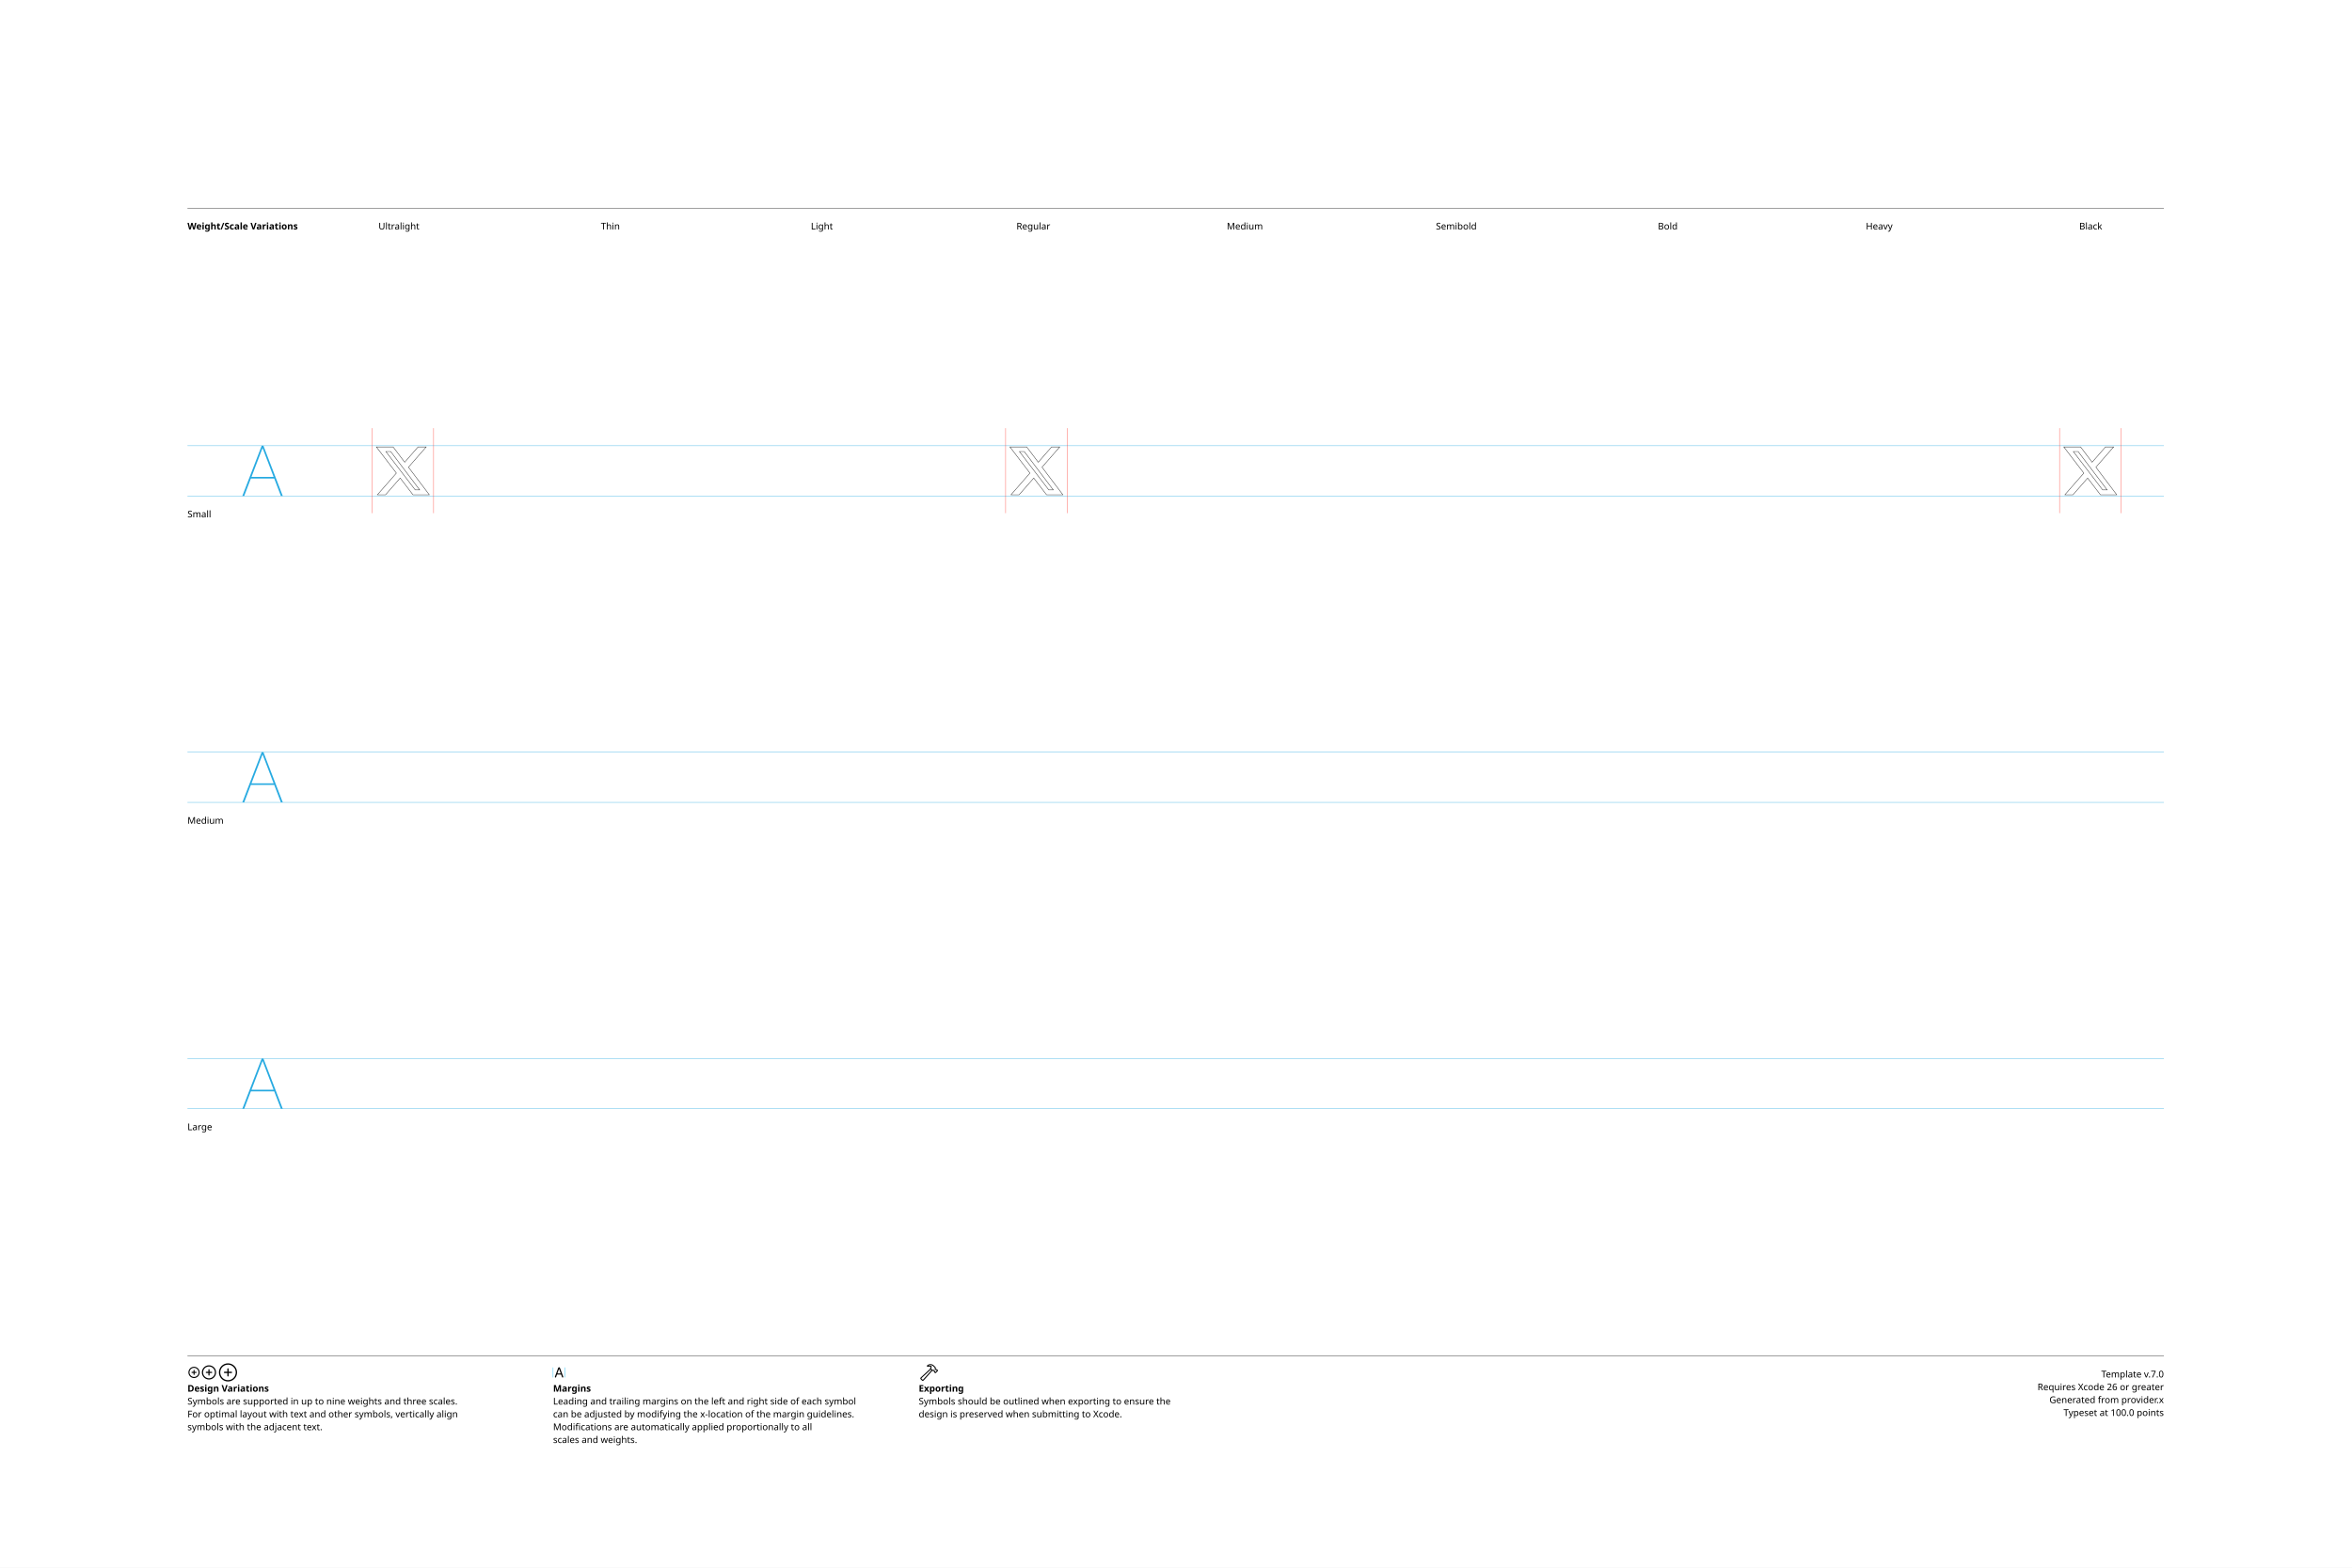
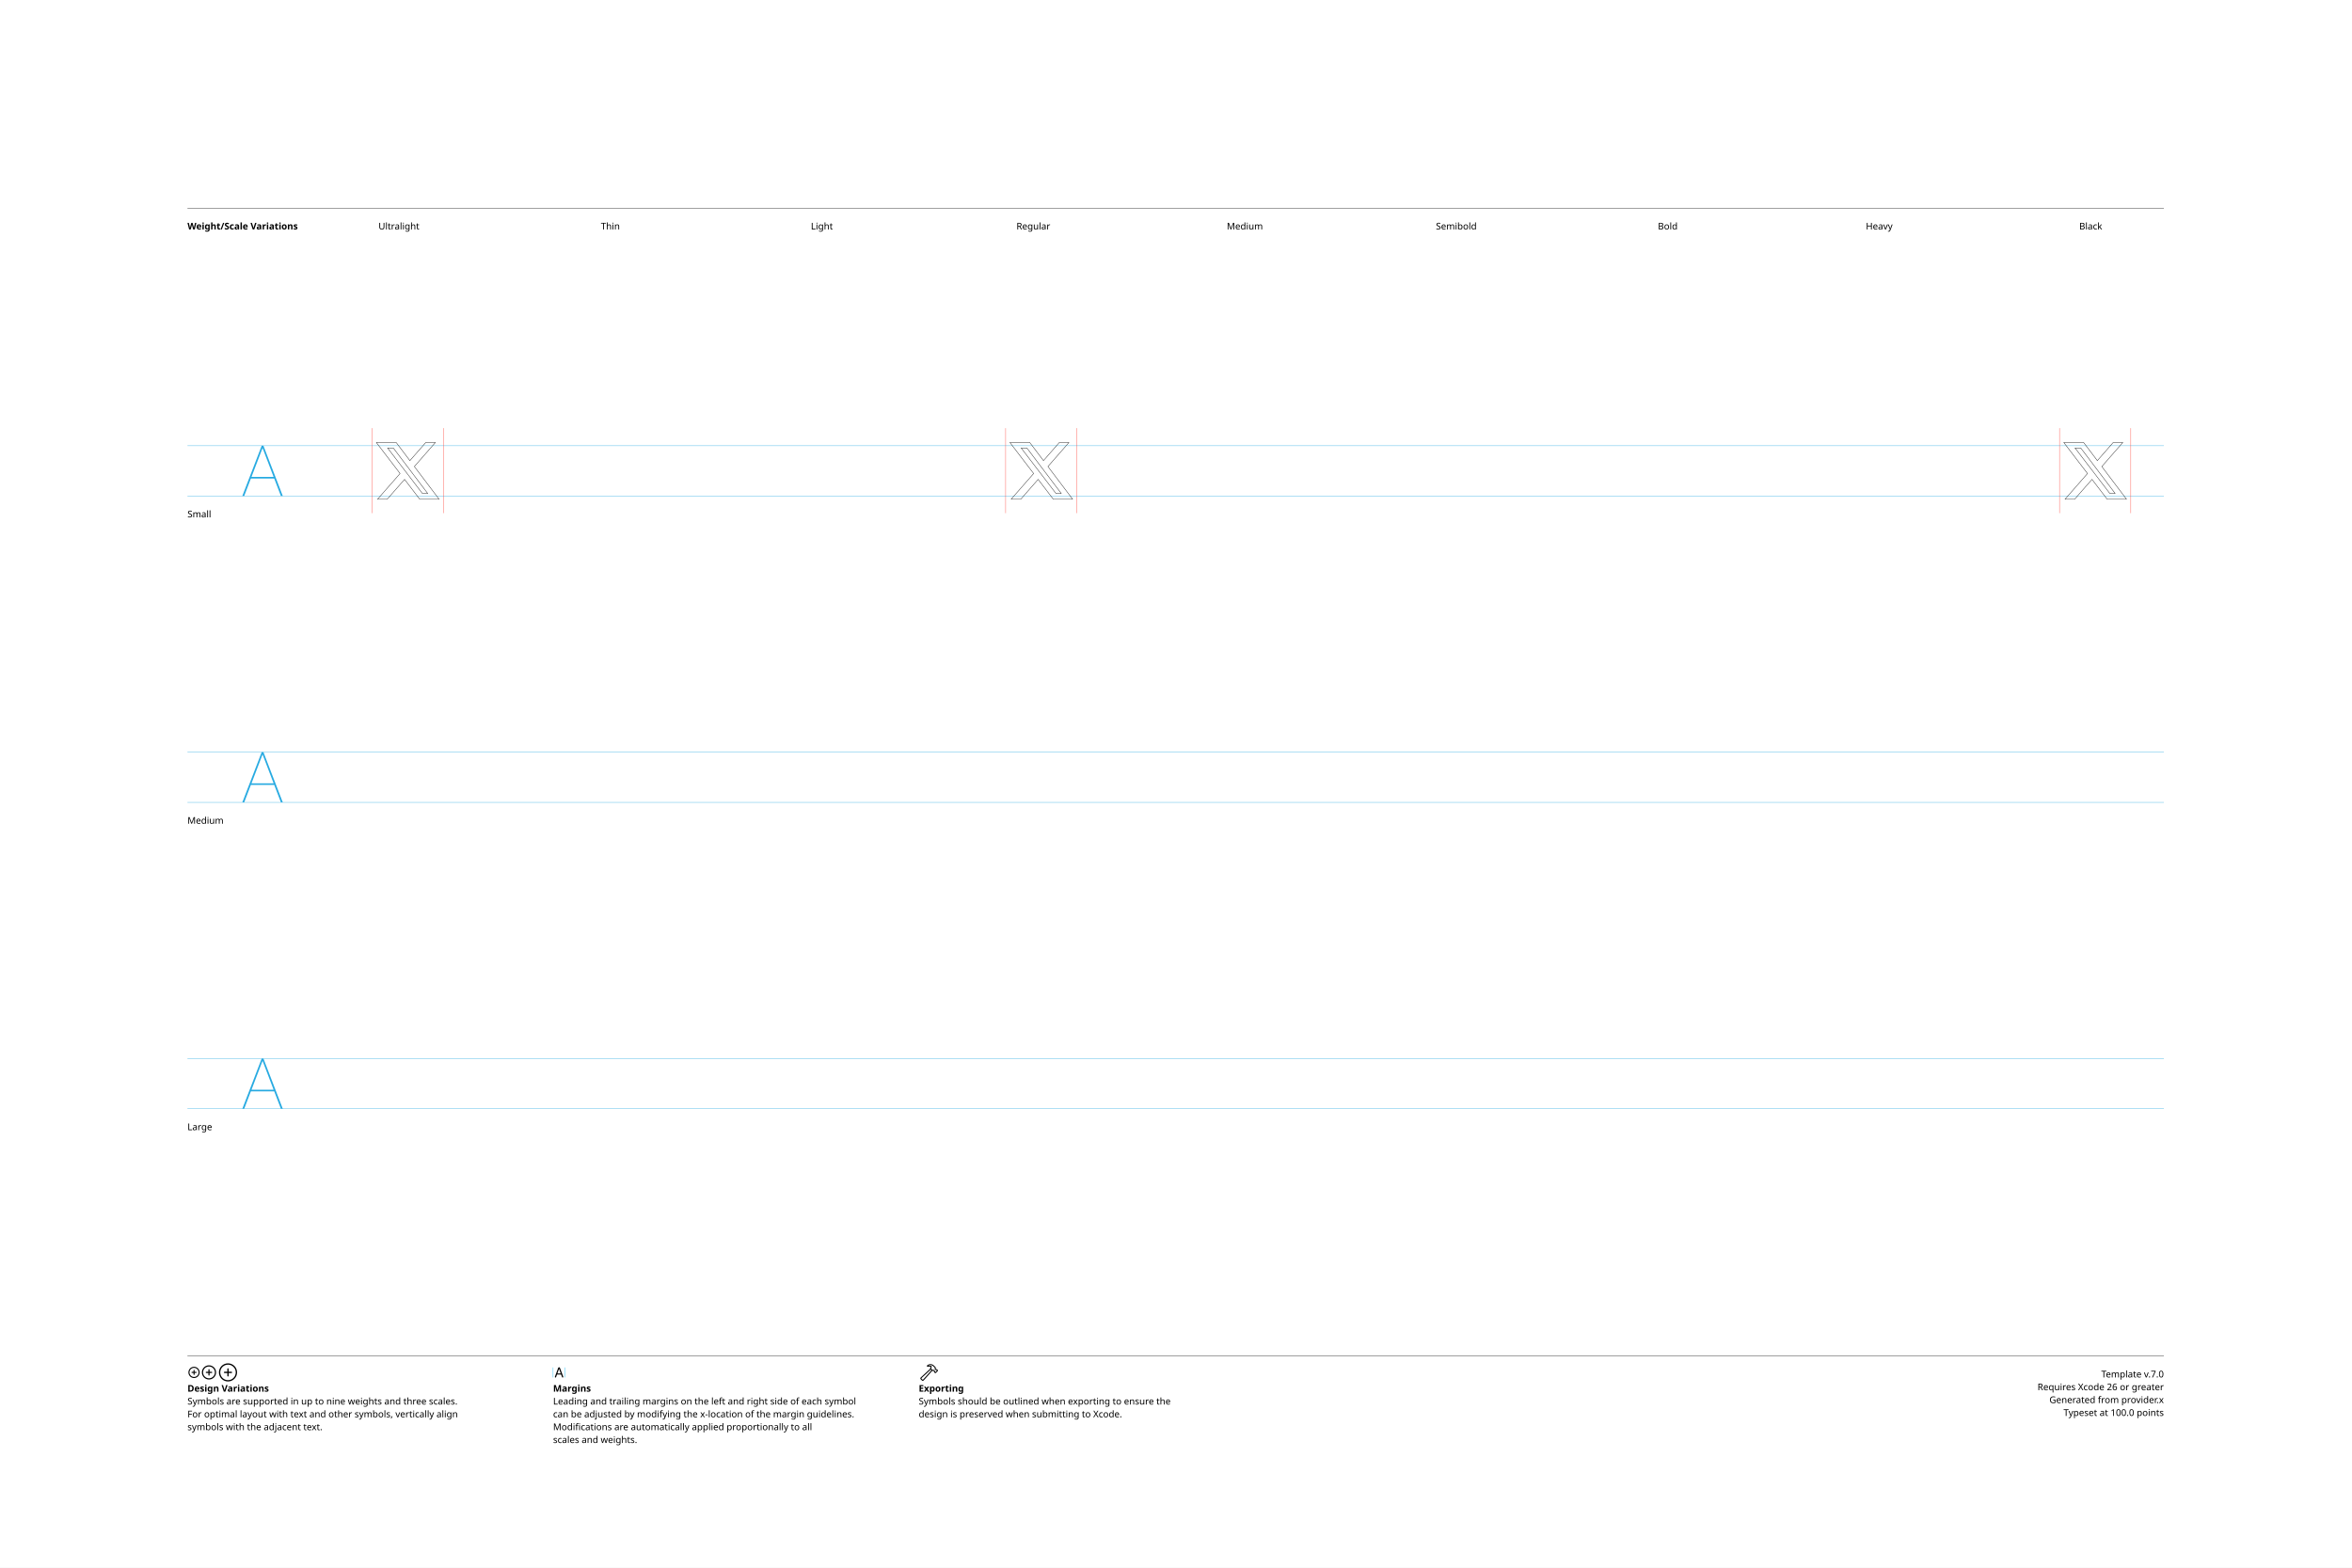
<svg xmlns="http://www.w3.org/2000/svg" version="1.1" viewBox="0 0 3300 2200">
  <style>.defaults {-sfsymbols-variable-value-mode:color;-sfsymbols-draw-reverses-motion-groups:false}

.monochrome-0 {-sfsymbols-motion-group:0}

.multicolor-0:tintColor {-sfsymbols-motion-group:0}

.hierarchical-0:primary {-sfsymbols-motion-group:0}

.SFSymbolsPreviewWireframe {fill:none;opacity:1.0;stroke:black;stroke-width:0.5}
</style>
  <g id="Notes">
    <rect height="2200" id="artboard" style="fill:white;opacity:1" width="3300" x="0" y="0" />
    <line style="fill:none;stroke:black;opacity:1;stroke-width:0.5;" x1="263" x2="3036" y1="292" y2="292" />
    <text style="stroke:none;fill:black;font-family:sans-serif;font-size:13;font-weight:bold;" transform="matrix(1 0 0 1 263 322)">Weight/Scale Variations</text>
    <text style="stroke:none;fill:black;font-family:sans-serif;font-size:13;text-anchor:middle;" transform="matrix(1 0 0 1 559.711 322)">Ultralight</text>
    <text style="stroke:none;fill:black;font-family:sans-serif;font-size:13;text-anchor:middle;" transform="matrix(1 0 0 1 856.422 322)">Thin</text>
    <text style="stroke:none;fill:black;font-family:sans-serif;font-size:13;text-anchor:middle;" transform="matrix(1 0 0 1 1153.13 322)">Light</text>
    <text style="stroke:none;fill:black;font-family:sans-serif;font-size:13;text-anchor:middle;" transform="matrix(1 0 0 1 1449.84 322)">Regular</text>
    <text style="stroke:none;fill:black;font-family:sans-serif;font-size:13;text-anchor:middle;" transform="matrix(1 0 0 1 1746.56 322)">Medium</text>
    <text style="stroke:none;fill:black;font-family:sans-serif;font-size:13;text-anchor:middle;" transform="matrix(1 0 0 1 2043.27 322)">Semibold</text>
    <text style="stroke:none;fill:black;font-family:sans-serif;font-size:13;text-anchor:middle;" transform="matrix(1 0 0 1 2339.98 322)">Bold</text>
    <text style="stroke:none;fill:black;font-family:sans-serif;font-size:13;text-anchor:middle;" transform="matrix(1 0 0 1 2636.69 322)">Heavy</text>
    <text style="stroke:none;fill:black;font-family:sans-serif;font-size:13;text-anchor:middle;" transform="matrix(1 0 0 1 2933.4 322)">Black</text>
    <line style="fill:none;stroke:black;opacity:1;stroke-width:0.5;" x1="263" x2="3036" y1="1903" y2="1903" />
    <g transform="matrix(0.2 0 0 0.2 263 1933)">
      <path d="m46.24 4.15c21.777 0 39.453-17.627 39.453-39.404s-17.676-39.404-39.453-39.404c-21.729 0-39.404 17.627-39.404 39.404s17.676 39.404 39.404 39.404Zm0-7.422c-17.676 0-31.934-14.307-31.934-31.982s14.258-31.982 31.934-31.982 31.982 14.307 31.982 31.982-14.307 31.982-31.982 31.982Zm3.613-17.773v-28.467c0-2.246-1.465-3.76-3.711-3.76-2.148 0-3.613 1.514-3.613 3.76v28.467c0 2.197 1.465 3.711 3.613 3.711 2.246 0 3.711-1.514 3.711-3.711Zm-17.822-10.596h28.418c2.197 0 3.711-1.465 3.711-3.613 0-2.197-1.514-3.711-3.711-3.711h-28.418c-2.246 0-3.76 1.514-3.76 3.711 0 2.148 1.514 3.613 3.76 3.613Z" />
    </g>
    <g transform="matrix(0.2 0 0 0.2 281.506 1933)">
      <path d="m58.545 14.551c27.49 0 49.805-22.314 49.805-49.805s-22.314-49.805-49.805-49.805-49.805 22.314-49.805 49.805 22.314 49.805 49.805 49.805Zm0-8.301c-22.949 0-41.504-18.555-41.504-41.504s18.555-41.504 41.504-41.504 41.504 18.555 41.504 41.504-18.555 41.504-41.504 41.504Zm4.053-23.096v-36.914c0-2.49-1.709-4.199-4.15-4.199-2.393 0-4.053 1.709-4.053 4.199v36.914c0 2.441 1.66 4.15 4.053 4.15 2.441 0 4.15-1.66 4.15-4.15Zm-22.559-14.404h36.963c2.441 0 4.15-1.611 4.15-4.004 0-2.441-1.709-4.15-4.15-4.15h-36.963c-2.49 0-4.15 1.709-4.15 4.15 0 2.393 1.66 4.004 4.15 4.004Z" />
    </g>
    <g transform="matrix(0.2 0 0 0.2 304.924 1933)">
      <path d="m74.853 28.32c35.107 0 63.623-28.467 63.623-63.574s-28.516-63.623-63.623-63.623-63.574 28.516-63.574 63.623 28.467 63.574 63.574 63.574Zm0-9.082c-30.127 0-54.492-24.365-54.492-54.492s24.365-54.492 54.492-54.492 54.492 24.365 54.492 54.492-24.365 54.492-54.492 54.492Zm4.443-30.322v-48.486c0-2.734-1.855-4.639-4.541-4.639-2.588 0-4.443 1.904-4.443 4.639v48.486c0 2.686 1.855 4.59 4.443 4.59 2.686 0 4.541-1.855 4.541-4.59Zm-28.711-19.775h48.486c2.686 0 4.59-1.807 4.59-4.395 0-2.734-1.855-4.59-4.59-4.59h-48.486c-2.734 0-4.59 1.855-4.59 4.59 0 2.588 1.855 4.395 4.59 4.395Z" />
    </g>
    <text style="stroke:none;fill:black;font-family:sans-serif;font-size:13;font-weight:bold;" transform="matrix(1 0 0 1 263 1953)">Design Variations</text>
    <text style="stroke:none;fill:black;font-family:sans-serif;font-size:13;" transform="matrix(1 0 0 1 263 1971)">Symbols are supported in up to nine weights and three scales.</text>
    <text style="stroke:none;fill:black;font-family:sans-serif;font-size:13;" transform="matrix(1 0 0 1 263 1989)">For optimal layout with text and other symbols, vertically align</text>
    <text style="stroke:none;fill:black;font-family:sans-serif;font-size:13;" transform="matrix(1 0 0 1 263 2007)">symbols with the adjacent text.</text>
    <line style="fill:none;stroke:#00AEEF;stroke-width:0.5;opacity:1.0;" x1="776" x2="776" y1="1919" y2="1933" />
    <g transform="matrix(0.2 0 0 0.2 776 1933)">
      <path d="m16.553 0.781c2.588 0 3.857-0.977 4.785-3.711l20.557-57.52h0.244l20.605 57.52c0.928 2.734 2.197 3.711 4.736 3.711 2.588 0 4.248-1.562 4.248-4.004 0-0.83-0.146-1.611-0.537-2.637l-22.9-60.986c-1.123-2.979-3.125-4.492-6.25-4.492-3.027 0-5.078 1.465-6.152 4.443l-22.9 61.084c-0.391 1.025-0.537 1.807-0.537 2.637 0 2.441 1.562 3.955 4.102 3.955Zm10.205-20.947h30.664c2.002 0 3.662-1.66 3.662-3.662 0-2.051-1.66-3.662-3.662-3.662h-30.664c-2.002 0-3.662 1.611-3.662 3.662 0 2.002 1.66 3.662 3.662 3.662Z" />
    </g>
    <line style="fill:none;stroke:#00AEEF;stroke-width:0.5;opacity:1.0;" x1="792.836" x2="792.836" y1="1919" y2="1933" />
    <text style="stroke:none;fill:black;font-family:sans-serif;font-size:13;font-weight:bold;" transform="matrix(1 0 0 1 776 1953)">Margins</text>
    <text style="stroke:none;fill:black;font-family:sans-serif;font-size:13;" transform="matrix(1 0 0 1 776 1971)">Leading and trailing margins on the left and right side of each symbol</text>
    <text style="stroke:none;fill:black;font-family:sans-serif;font-size:13;" transform="matrix(1 0 0 1 776 1989)">can be adjusted by modifying the x-location of the margin guidelines.</text>
    <text style="stroke:none;fill:black;font-family:sans-serif;font-size:13;" transform="matrix(1 0 0 1 776 2007)">Modifications are automatically applied proportionally to all</text>
    <text style="stroke:none;fill:black;font-family:sans-serif;font-size:13;" transform="matrix(1 0 0 1 776 2025)">scales and weights.</text>
    <g transform="matrix(0.2 0 0 0.2 1289 1933)">
      <path d="m14.209 13.135 7.861 7.861c4.297 4.395 9.326 4.102 13.867-1.025l60.693-68.213-4.883-4.883-60.254 67.676c-1.807 1.953-3.467 2.441-5.811 0.098l-5.176-5.127c-2.295-2.295-1.807-3.955 0.195-5.811l67.481-62.158-4.883-4.834-68.066 62.598c-4.98 4.59-5.322 9.473-1.025 13.818Zm44.873-97.461c-2.051 2.002-2.246 4.883-1.074 6.787 1.123 1.807 3.467 3.027 6.592 2.246 5.859-1.66 12.598-2.393 18.896 0.928l-2.686 7.129c-1.611 4.004-0.732 6.885 1.709 9.424l10.254 10.303c2.344 2.393 4.541 2.441 7.08 1.953l4.443-0.732 2.588 2.539-0.195 2.246c-0.098 2.295 0.537 4.297 2.783 6.494l3.369 3.32c2.295 2.295 5.518 2.49 7.812 0.195l12.988-13.037c2.295-2.344 2.148-5.371-0.195-7.666l-3.418-3.418c-2.197-2.197-4.053-3.027-6.348-2.881l-2.344 0.244-2.441-2.441 1.025-4.688c0.635-2.734-0.244-4.98-2.881-7.617l-11.279-11.182c-12.94-12.842-35.596-11.035-46.68-0.146Zm7.08 2.051c8.789-6.396 25.977-5.664 33.691 1.953l12.305 12.207c1.025 1.025 1.221 1.807 0.928 3.32l-1.465 6.641 6.738 6.689 4.395-0.244c1.123-0.049 1.514 0.049 2.344 0.879l2.539 2.49-10.84 10.84-2.49-2.49c-0.83-0.879-0.977-1.221-0.928-2.393l0.293-4.346-6.689-6.738-6.836 1.172c-1.416 0.293-2.051 0.195-3.174-0.879l-8.936-8.887c-1.074-1.025-1.172-1.709-0.488-3.369l4.59-11.475c-6.104-6.348-17.041-7.52-25.586-4.59-0.684 0.244-0.928-0.391-0.391-0.781Z" />
    </g>
    <text style="stroke:none;fill:black;font-family:sans-serif;font-size:13;font-weight:bold;" transform="matrix(1 0 0 1 1289 1953)">Exporting</text>
    <text style="stroke:none;fill:black;font-family:sans-serif;font-size:13;" transform="matrix(1 0 0 1 1289 1971)">Symbols should be outlined when exporting to ensure the</text>
    <text style="stroke:none;fill:black;font-family:sans-serif;font-size:13;" transform="matrix(1 0 0 1 1289 1989)">design is preserved when submitting to Xcode.</text>
    <text id="template-version" style="stroke:none;fill:black;font-family:sans-serif;font-size:13;text-anchor:end;" transform="matrix(1 0 0 1 3036 1933)">Template v.7.0</text>
    <text style="stroke:none;fill:black;font-family:sans-serif;font-size:13;text-anchor:end;" transform="matrix(1 0 0 1 3036 1951)">Requires Xcode 26 or greater</text>
    <text id="descriptive-name" style="stroke:none;fill:black;font-family:sans-serif;font-size:13;text-anchor:end;" transform="matrix(1 0 0 1 3036 1969)">Generated from provider.x</text>
    <text style="stroke:none;fill:black;font-family:sans-serif;font-size:13;text-anchor:end;" transform="matrix(1 0 0 1 3036 1987)">Typeset at 100.0 points</text>
    <text style="stroke:none;fill:black;font-family:sans-serif;font-size:13;" transform="matrix(1 0 0 1 263 726)">Small</text>
    <text style="stroke:none;fill:black;font-family:sans-serif;font-size:13;" transform="matrix(1 0 0 1 263 1156)">Medium</text>
    <text style="stroke:none;fill:black;font-family:sans-serif;font-size:13;" transform="matrix(1 0 0 1 263 1586)">Large</text>
  </g>
  <g id="Guides">
    <g id="H-reference" style="fill:#27AAE1;stroke:none;" transform="matrix(1 0 0 1 339 696)">
      <path d="M0.994 0L3.638 0L29.328-67.132L30.03-67.132L30.03-70.459L28.123-70.459ZM11.688-24.48L46.981-24.48L46.231-26.729L12.438-26.729ZM55.12 0L57.764 0L30.638-70.459L29.433-70.459L29.433-67.132Z" />
    </g>
    <line id="Baseline-S" style="fill:none;stroke:#27AAE1;opacity:1;stroke-width:0.5;" x1="263" x2="3036" y1="696" y2="696" />
    <line id="Capline-S" style="fill:none;stroke:#27AAE1;opacity:1;stroke-width:0.5;" x1="263" x2="3036" y1="625.541" y2="625.541" />
    <g id="H-reference" style="fill:#27AAE1;stroke:none;" transform="matrix(1 0 0 1 339 1126)">
      <path d="M0.994 0L3.638 0L29.328-67.132L30.03-67.132L30.03-70.459L28.123-70.459ZM11.688-24.48L46.981-24.48L46.231-26.729L12.438-26.729ZM55.12 0L57.764 0L30.638-70.459L29.433-70.459L29.433-67.132Z" />
    </g>
    <line id="Baseline-M" style="fill:none;stroke:#27AAE1;opacity:1;stroke-width:0.5;" x1="263" x2="3036" y1="1126" y2="1126" />
    <line id="Capline-M" style="fill:none;stroke:#27AAE1;opacity:1;stroke-width:0.5;" x1="263" x2="3036" y1="1055.54" y2="1055.54" />
    <g id="H-reference" style="fill:#27AAE1;stroke:none;" transform="matrix(1 0 0 1 339 1556)">
      <path d="M0.994 0L3.638 0L29.328-67.132L30.03-67.132L30.03-70.459L28.123-70.459ZM11.688-24.48L46.981-24.48L46.231-26.729L12.438-26.729ZM55.12 0L57.764 0L30.638-70.459L29.433-70.459L29.433-67.132Z" />
    </g>
    <line id="Baseline-L" style="fill:none;stroke:#27AAE1;opacity:1;stroke-width:0.5;" x1="263" x2="3036" y1="1556" y2="1556" />
    <line id="Capline-L" style="fill:none;stroke:#27AAE1;opacity:1;stroke-width:0.5;" x1="263" x2="3036" y1="1485.54" y2="1485.54" />
    <line id="left-margin-Ultralight-S" style="fill:none;stroke:#FF3B30;stroke-width:0.5;opacity:1.0;" x1="522.047" x2="522.047" y1="600.785" y2="720.121" />
-     <line id="right-margin-Ultralight-S" style="fill:none;stroke:#FF3B30;stroke-width:0.5;opacity:1.0;" x1="608.385" x2="608.385" y1="600.785" y2="720.121" />
+     <line id="right-margin-Ultralight-S" style="fill:none;stroke:#FF3B30;stroke-width:0.5;opacity:1.0;" x1="622.047" x2="622.047" y1="600.785" y2="720.121" />
    <line id="left-margin-Regular-S" style="fill:none;stroke:#FF3B30;stroke-width:0.5;opacity:1.0;" x1="1410.980" x2="1410.980" y1="600.785" y2="720.121" />
-     <line id="right-margin-Regular-S" style="fill:none;stroke:#FF3B30;stroke-width:0.5;opacity:1.0;" x1="1497.318" x2="1497.318" y1="600.785" y2="720.121" />
+     <line id="right-margin-Regular-S" style="fill:none;stroke:#FF3B30;stroke-width:0.5;opacity:1.0;" x1="1510.980" x2="1510.980" y1="600.785" y2="720.121" />
    <line id="left-margin-Black-S" style="fill:none;stroke:#FF3B30;stroke-width:0.5;opacity:1.0;" x1="2889.630" x2="2889.630" y1="600.785" y2="720.121" />
-     <line id="right-margin-Black-S" style="fill:none;stroke:#FF3B30;stroke-width:0.5;opacity:1.0;" x1="2975.968" x2="2975.968" y1="600.785" y2="720.121" />
+     <line id="right-margin-Black-S" style="fill:none;stroke:#FF3B30;stroke-width:0.5;opacity:1.0;" x1="2989.630" x2="2989.630" y1="600.785" y2="720.121" />
  </g>
  <g id="Symbols">
    <g id="Ultralight-S" transform="matrix(1 0 0 1 522.047 696)">
-       <path class="monochrome-0 multicolor-0:tintColor hierarchical-0:primary SFSymbolsPreviewWireframe" d="M64.545 -68.826L75.942 -68.826L51.039 -40.361L80.338 -1.633L57.399 -1.633L39.434 -25.124L18.872 -1.633L7.468 -1.633L34.106 -32.08L6 -68.822L29.522 -68.822L45.761 -47.351L64.545 -68.826ZM60.545 -8.454L66.861 -8.454L26.089 -62.361L19.312 -62.361L60.545 -8.454Z" />
+       <path class="monochrome-0 multicolor-0:tintColor hierarchical-0:primary SFSymbolsPreviewWireframe" d="M75.305 -75L88.796 -75L59.317 -41.304L94 4.541L66.845 4.541L45.578 -23.267L21.238 4.541L7.738 4.541L39.271 -31.501L6 -74.996L33.845 -74.996L53.068 -49.579L75.305 -75ZM70.57 -3.533L78.047 -3.533L29.781 -67.347L21.758 -67.347L70.57 -3.533Z" />
    </g>
    <g id="Regular-S" transform="matrix(1 0 0 1 1410.98 696)">
-       <path class="monochrome-0 multicolor-0:tintColor hierarchical-0:primary SFSymbolsPreviewWireframe" d="M64.545 -68.826L75.942 -68.826L51.039 -40.361L80.338 -1.633L57.399 -1.633L39.434 -25.124L18.872 -1.633L7.468 -1.633L34.106 -32.08L6 -68.822L29.522 -68.822L45.761 -47.351L64.545 -68.826ZM60.545 -8.454L66.861 -8.454L26.089 -62.361L19.312 -62.361L60.545 -8.454Z" />
+       <path class="monochrome-0 multicolor-0:tintColor hierarchical-0:primary SFSymbolsPreviewWireframe" d="M75.305 -75L88.796 -75L59.317 -41.304L94 4.541L66.845 4.541L45.578 -23.267L21.238 4.541L7.738 4.541L39.271 -31.501L6 -74.996L33.845 -74.996L53.068 -49.579L75.305 -75ZM70.57 -3.533L78.047 -3.533L29.781 -67.347L21.758 -67.347L70.57 -3.533Z" />
    </g>
    <g id="Black-S" transform="matrix(1 0 0 1 2889.63 696)">
-       <path class="monochrome-0 multicolor-0:tintColor hierarchical-0:primary SFSymbolsPreviewWireframe" d="M64.545 -68.826L75.942 -68.826L51.039 -40.361L80.338 -1.633L57.399 -1.633L39.434 -25.124L18.872 -1.633L7.468 -1.633L34.106 -32.08L6 -68.822L29.522 -68.822L45.761 -47.351L64.545 -68.826ZM60.545 -8.454L66.861 -8.454L26.089 -62.361L19.312 -62.361L60.545 -8.454Z" />
+       <path class="monochrome-0 multicolor-0:tintColor hierarchical-0:primary SFSymbolsPreviewWireframe" d="M75.305 -75L88.796 -75L59.317 -41.304L94 4.541L66.845 4.541L45.578 -23.267L21.238 4.541L7.738 4.541L39.271 -31.501L6 -74.996L33.845 -74.996L53.068 -49.579L75.305 -75ZM70.57 -3.533L78.047 -3.533L29.781 -67.347L21.758 -67.347L70.57 -3.533Z" />
    </g>
  </g>
</svg>
